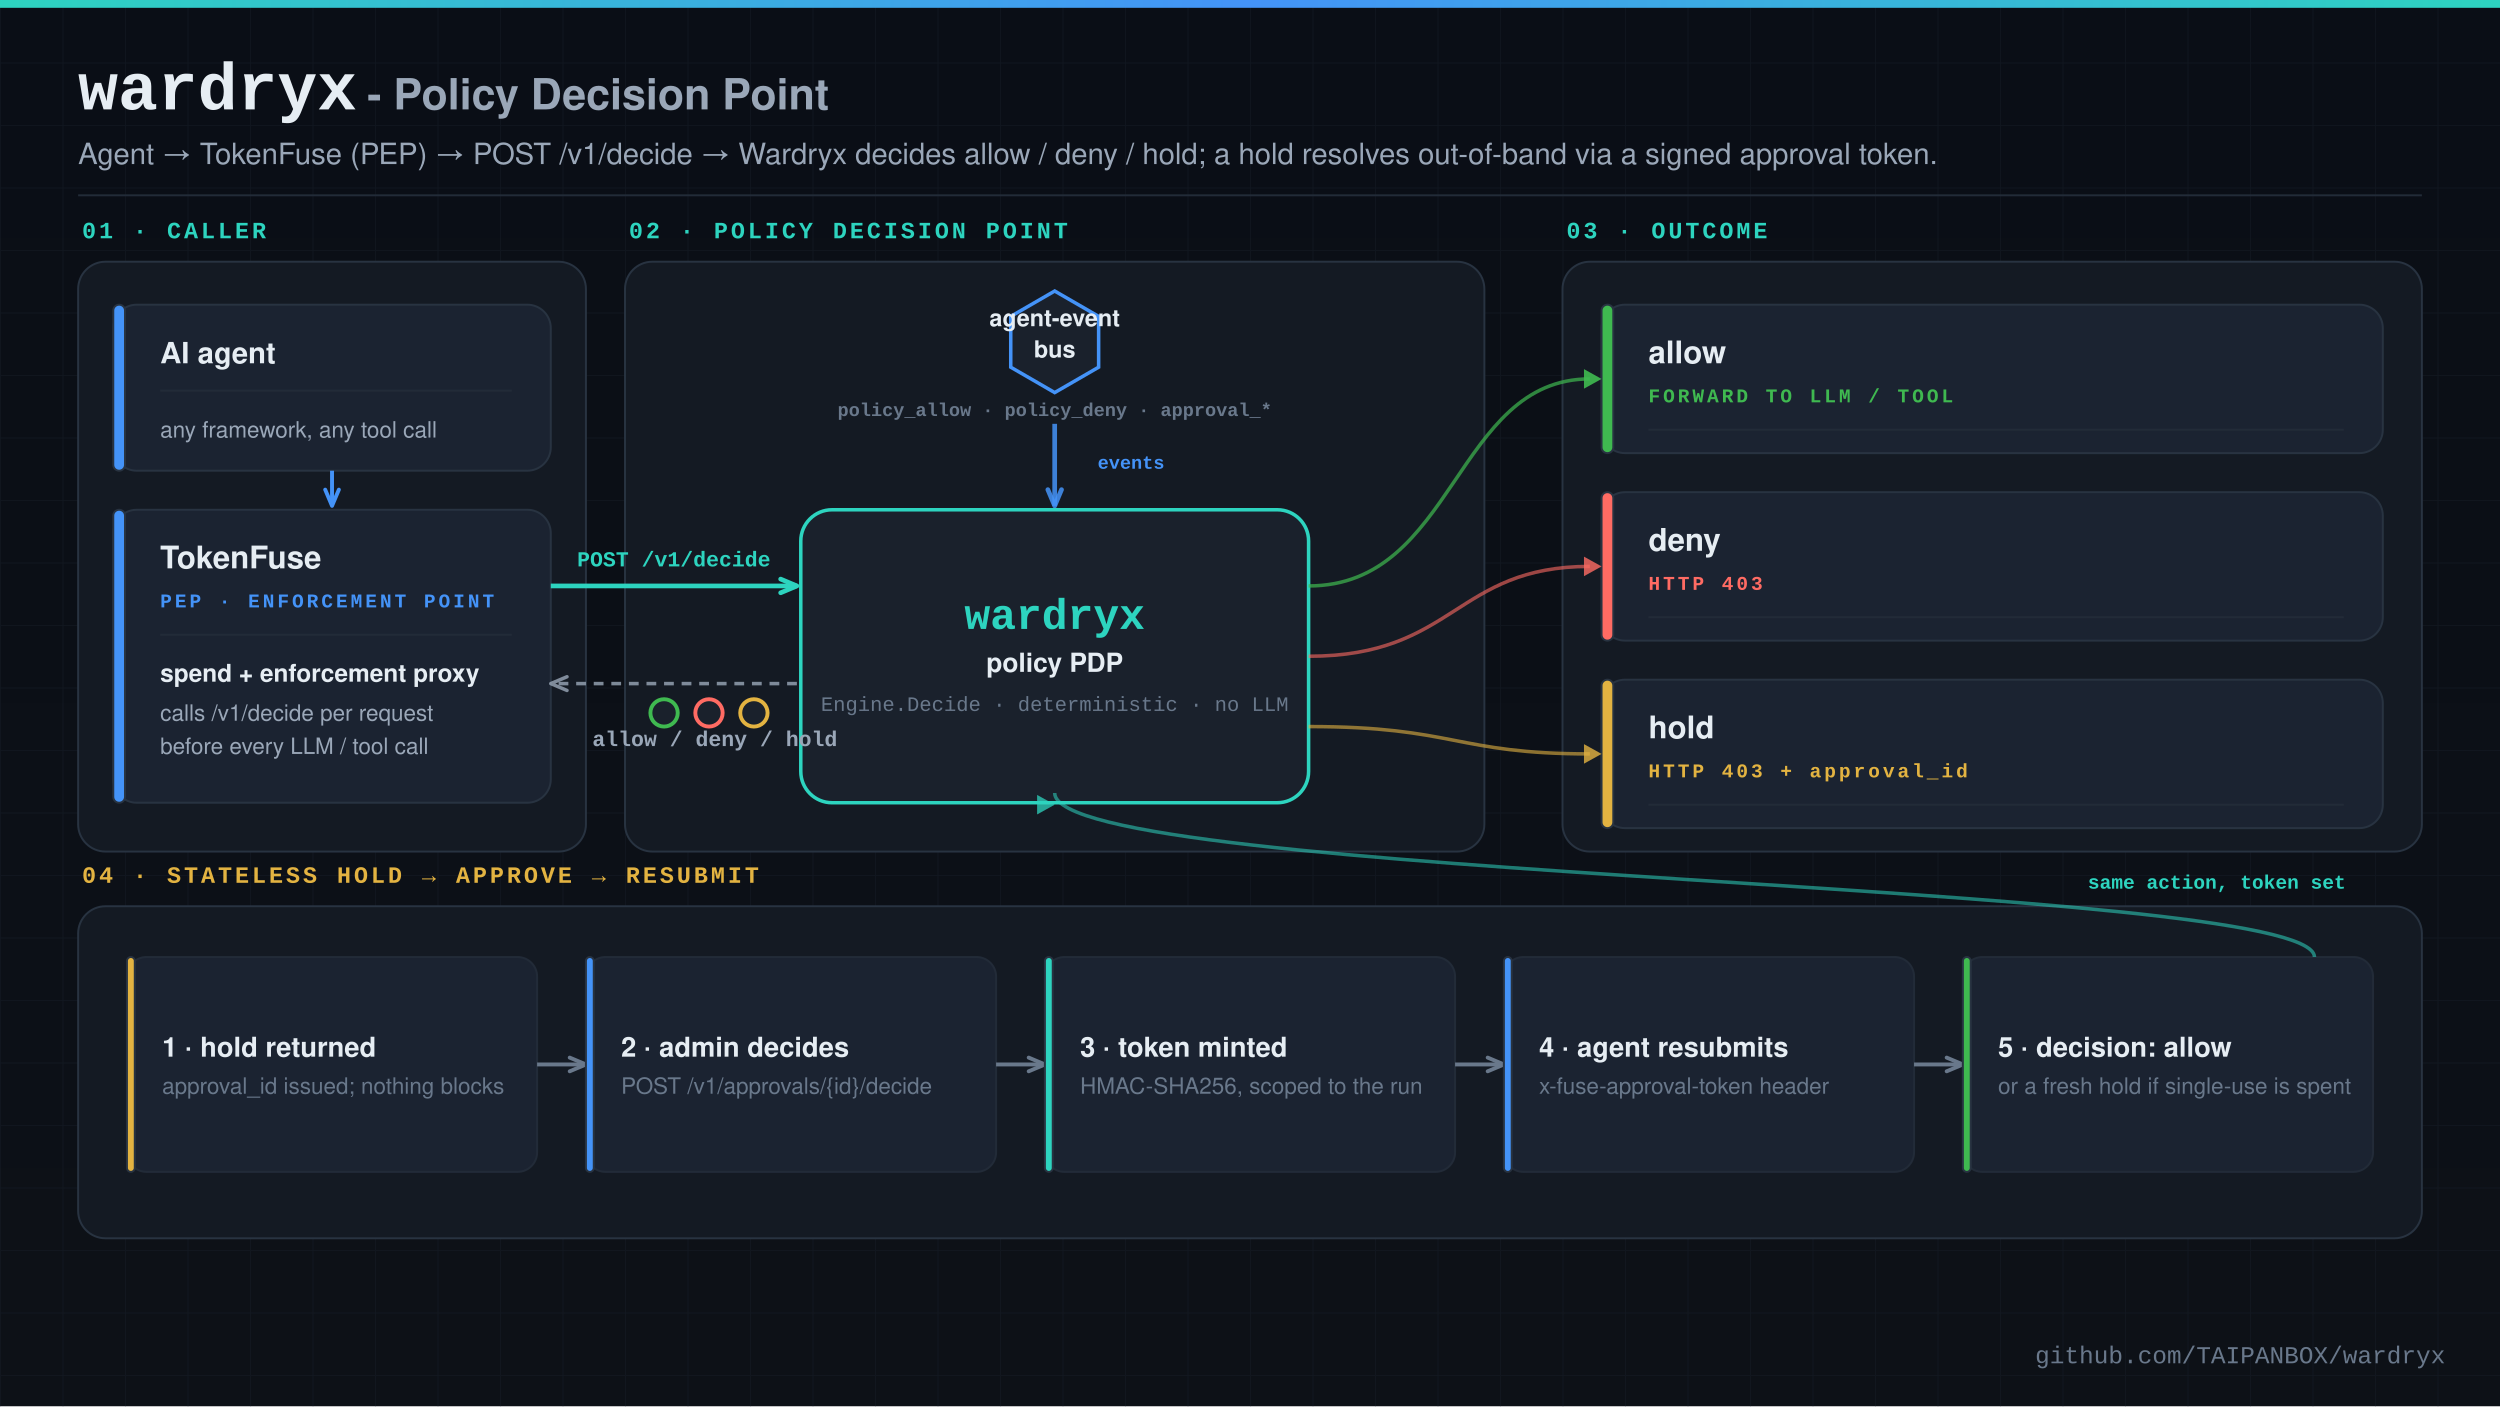
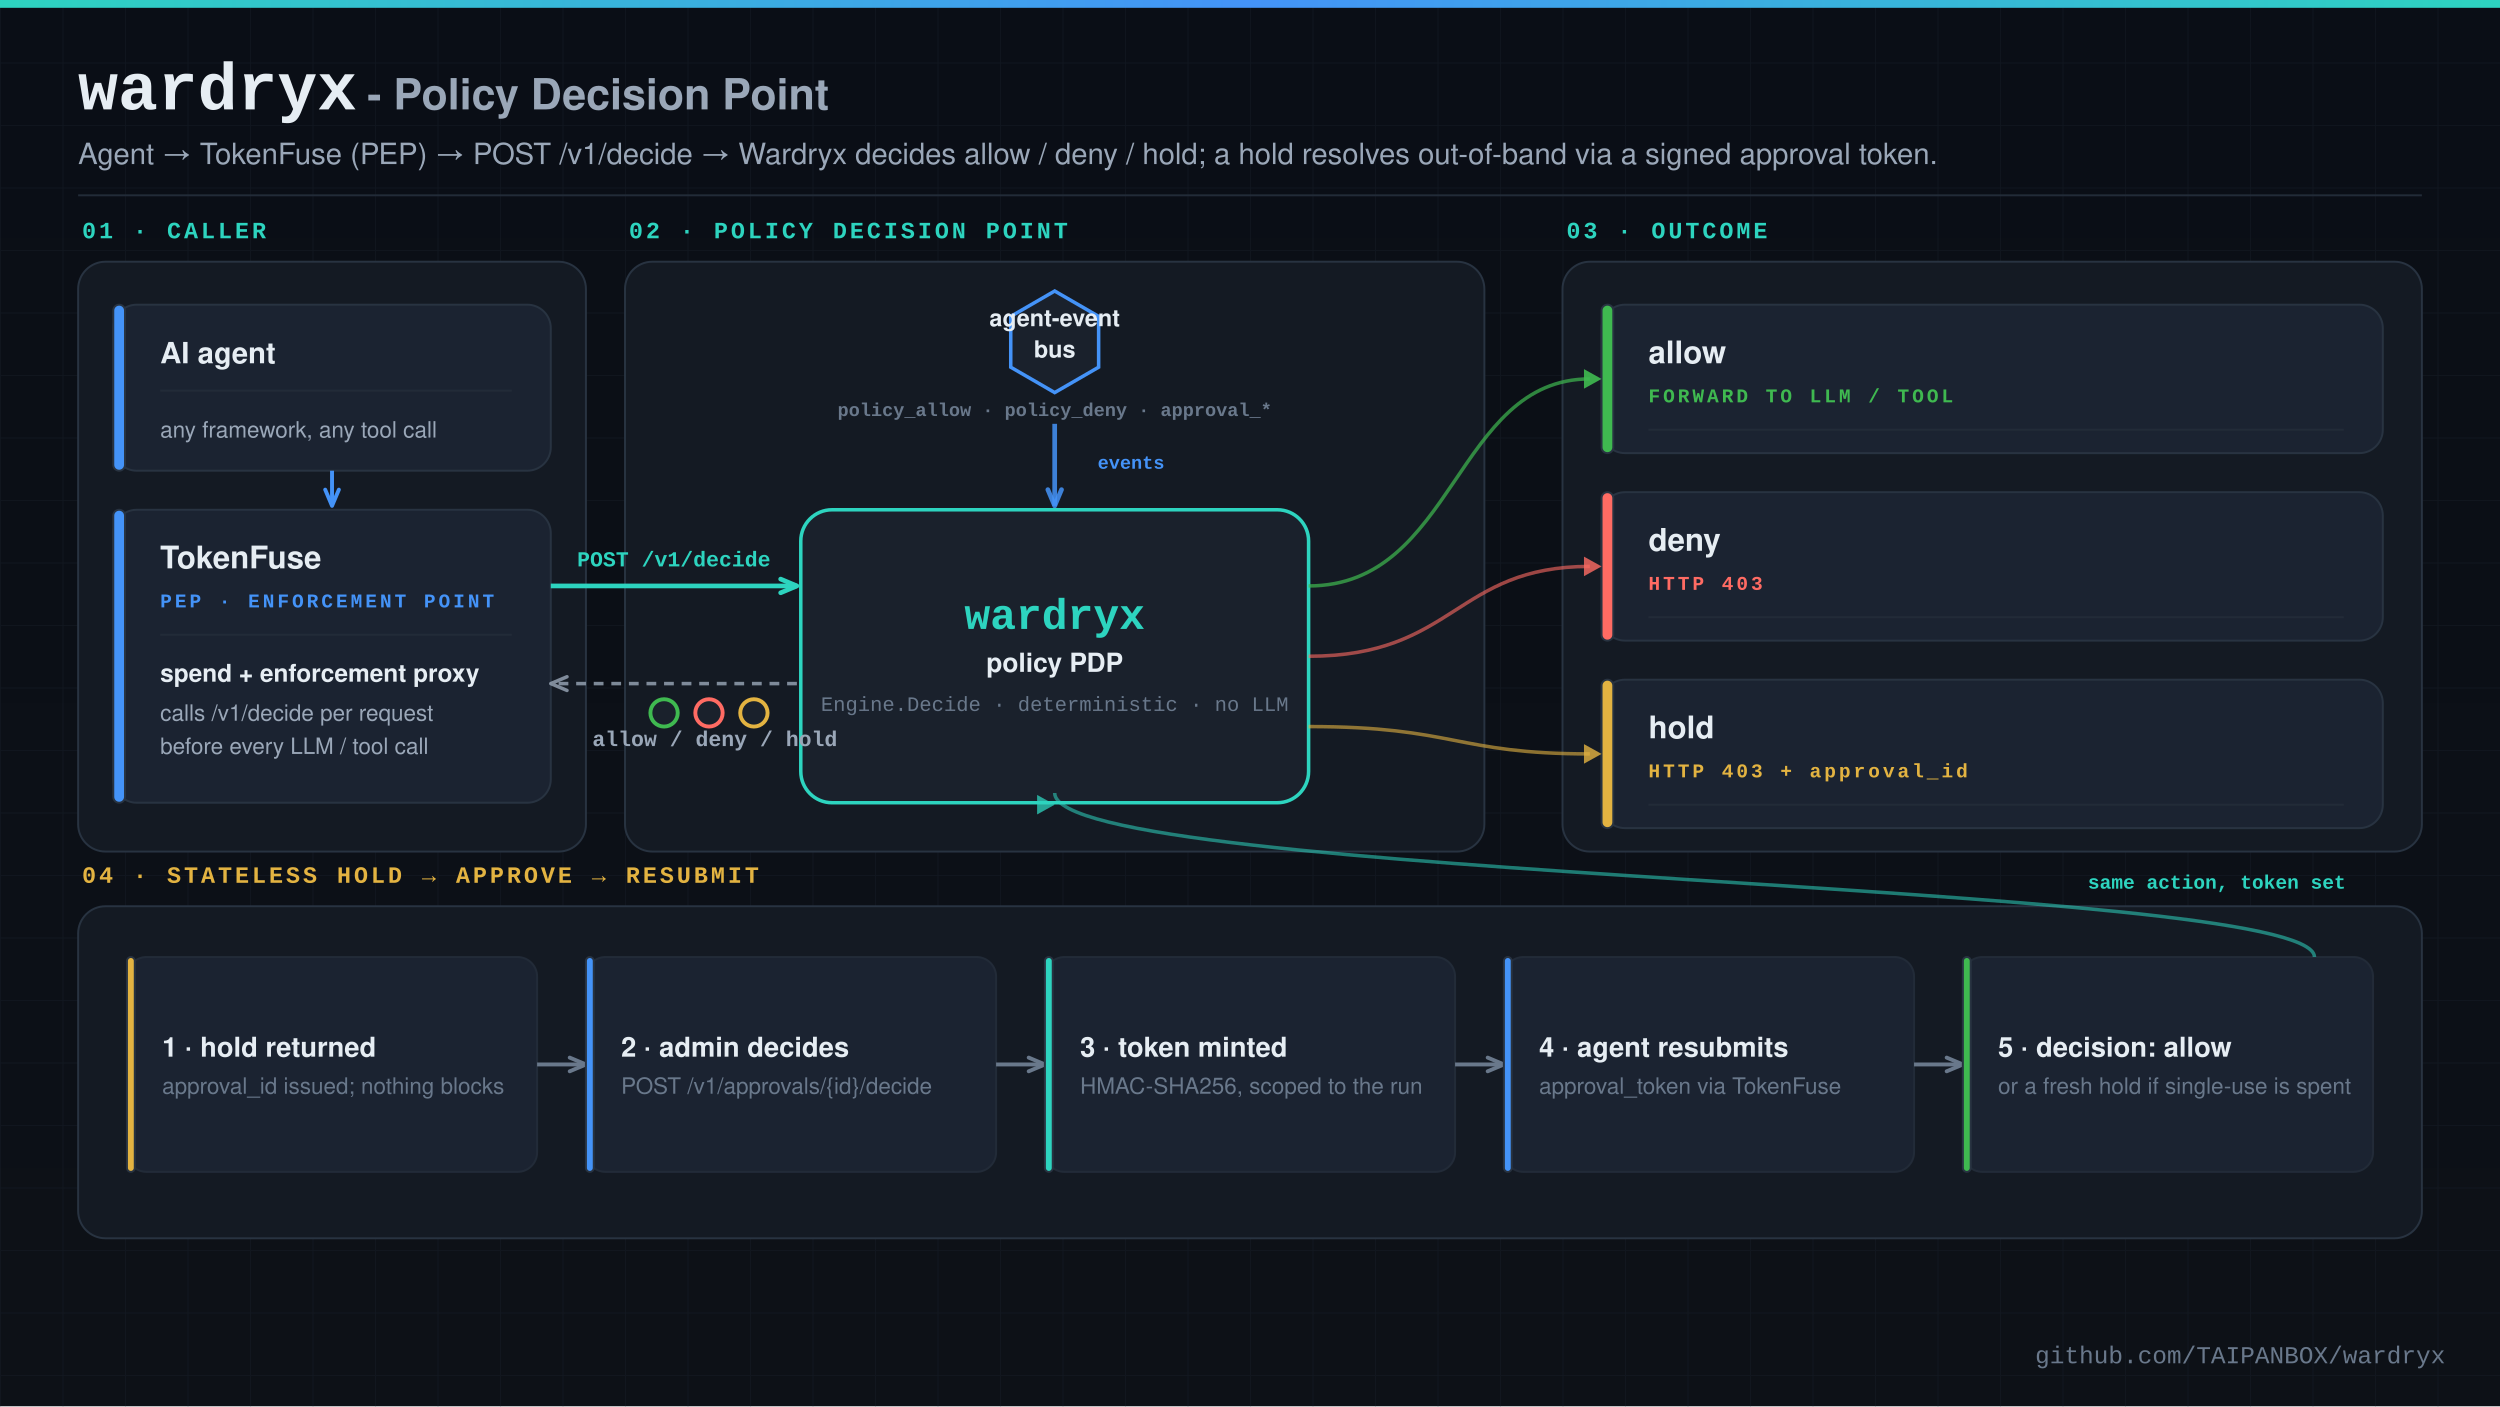
<svg xmlns="http://www.w3.org/2000/svg" width="1280" height="720" viewBox="0 0 1280 720" font-family="'Segoe UI', system-ui, -apple-system, Helvetica, Arial, sans-serif">
  <defs>
    <linearGradient id="bg" x1="0" y1="0" x2="0" y2="1">
      <stop offset="0" stop-color="#0a0e16" />
      <stop offset="1" stop-color="#0d1117" />
    </linearGradient>
    <linearGradient id="accent" x1="0" y1="0" x2="1" y2="0">
      <stop offset="0" stop-color="#2dd4bf" />
      <stop offset="0.5" stop-color="#4493f8" />
      <stop offset="1" stop-color="#2dd4bf" />
    </linearGradient>
    <pattern id="grid" width="32" height="32" patternUnits="userSpaceOnUse">
      <path d="M 32 0 L 0 0 0 32" fill="none" stroke="#161d27" stroke-width="1" />
    </pattern>
    <filter id="soft" x="-20%" y="-20%" width="140%" height="140%">
      <feDropShadow dx="0" dy="4" stdDeviation="8" flood-color="#000000" flood-opacity="0.45" />
    </filter>
    <filter id="glow" x="-60%" y="-60%" width="220%" height="220%">
      <feDropShadow dx="0" dy="0" stdDeviation="6" flood-color="#2dd4bf" flood-opacity="0.5" />
    </filter>
  </defs>
  <rect x="0" y="0" width="1280" height="720" rx="0" ry="0" fill="url(#bg)" />
  <rect x="0" y="0" width="1280" height="720" fill="url(#grid)" opacity="0.5" />
  <rect x="0" y="0" width="1280" height="4" fill="url(#accent)" />
  <text x="1252" y="698" font-size="12.5" fill="#69788b" font-family="'SF Mono','JetBrains Mono','Fira Code',Menlo,Consolas,'Liberation Mono',monospace" font-weight="400" text-anchor="end">github.com/TAIPANBOX/wardryx</text>
  <text x="40" y="56" font-size="34" fill="#e6edf3" font-family="'SF Mono','JetBrains Mono','Fira Code',Menlo,Consolas,'Liberation Mono',monospace" font-weight="700" text-anchor="start">wardryx</text>
  <text x="188" y="56" font-size="22" fill="#9aa7b8" font-family="'Segoe UI', system-ui, -apple-system, Helvetica, Arial, sans-serif" font-weight="600" text-anchor="start">- Policy Decision Point</text>
  <text x="40" y="84" font-size="15" fill="#9aa7b8" font-family="'Segoe UI', system-ui, -apple-system, Helvetica, Arial, sans-serif" font-weight="400" text-anchor="start">Agent → TokenFuse (PEP) → POST /v1/decide → Wardryx decides allow / deny / hold; a hold resolves out-of-band via a signed approval token.</text>
  <line x1="40" y1="100" x2="1240" y2="100" stroke="#222b38" stroke-width="1" />
  <text x="42" y="122" font-size="12" fill="#2dd4bf" font-family="'SF Mono','JetBrains Mono','Fira Code',Menlo,Consolas,'Liberation Mono',monospace" font-weight="700" text-anchor="start" letter-spacing="1.5">01 · CALLER</text>
  <text x="322" y="122" font-size="12" fill="#2dd4bf" font-family="'SF Mono','JetBrains Mono','Fira Code',Menlo,Consolas,'Liberation Mono',monospace" font-weight="700" text-anchor="start" letter-spacing="1.5">02 · POLICY DECISION POINT</text>
  <text x="802" y="122" font-size="12" fill="#2dd4bf" font-family="'SF Mono','JetBrains Mono','Fira Code',Menlo,Consolas,'Liberation Mono',monospace" font-weight="700" text-anchor="start" letter-spacing="1.5">03 · OUTCOME</text>
  <rect x="40" y="134" width="260" height="302" rx="14" ry="14" fill="#141a23" stroke="#283341" stroke-width="1" filter="soft" />
  <rect x="320" y="134" width="440" height="302" rx="14" ry="14" fill="#141a23" stroke="#283341" stroke-width="1" filter="soft" />
  <rect x="800" y="134" width="440" height="302" rx="14" ry="14" fill="#141a23" stroke="#283341" stroke-width="1" filter="soft" />
  <rect x="58" y="156" width="224" height="85" rx="12" ry="12" fill="#1b2331" stroke="#283341" stroke-width="1" filter="soft" />
  <rect x="58" y="156" width="6" height="85" rx="3" ry="3" fill="#4493f8" stroke="#283341" stroke-width="1" />
  <text x="82" y="186" font-size="15" fill="#e6edf3" font-family="'Segoe UI', system-ui, -apple-system, Helvetica, Arial, sans-serif" font-weight="700" text-anchor="start">AI agent</text>
  <line x1="82" y1="200" x2="262" y2="200" stroke="#222b38" stroke-width="1" />
  <text x="82" y="224" font-size="11.5" fill="#9aa7b8" font-family="'Segoe UI', system-ui, -apple-system, Helvetica, Arial, sans-serif" font-weight="400" text-anchor="start">any framework, any tool call</text>
  <line x1="170" y1="241" x2="170" y2="259" stroke="#4493f8" stroke-width="2" opacity="1" />
  <path d="M 170.0 259.0 L 166.5 250.7 M 170.0 259.0 L 173.5 250.7" fill="none" stroke="#4493f8" stroke-width="2" stroke-linecap="round" opacity="1" />
  <rect x="58" y="261" width="224" height="150" rx="12" ry="12" fill="#1b2331" stroke="#283341" stroke-width="1" filter="soft" />
  <rect x="58" y="261" width="6" height="150" rx="3" ry="3" fill="#4493f8" stroke="#283341" stroke-width="1" />
  <text x="82" y="291" font-size="16" fill="#e6edf3" font-family="'Segoe UI', system-ui, -apple-system, Helvetica, Arial, sans-serif" font-weight="700" text-anchor="start">TokenFuse</text>
  <text x="82" y="311" font-size="10" fill="#4493f8" font-family="'SF Mono','JetBrains Mono','Fira Code',Menlo,Consolas,'Liberation Mono',monospace" font-weight="700" text-anchor="start" letter-spacing="1.5">PEP · ENFORCEMENT POINT</text>
  <line x1="82" y1="325" x2="262" y2="325" stroke="#222b38" stroke-width="1" />
  <text x="82" y="349" font-size="12.5" fill="#e6edf3" font-family="'Segoe UI', system-ui, -apple-system, Helvetica, Arial, sans-serif" font-weight="600" text-anchor="start">spend + enforcement proxy</text>
  <text x="82" y="369" font-size="11.5" fill="#9aa7b8" font-family="'Segoe UI', system-ui, -apple-system, Helvetica, Arial, sans-serif" font-weight="400" text-anchor="start">calls /v1/decide per request</text>
  <text x="82" y="386" font-size="11.5" fill="#9aa7b8" font-family="'Segoe UI', system-ui, -apple-system, Helvetica, Arial, sans-serif" font-weight="400" text-anchor="start">before every LLM / tool call</text>
  <polygon points="562.5,188.0 540.0,201.0 517.5,188.0 517.5,162.0 540.0,149.0 562.5,162.0" fill="#1a212c" stroke="#4493f8" stroke-width="1.8" filter="soft" />
  <text x="540" y="167" font-size="12" fill="#e6edf3" font-family="'Segoe UI', system-ui, -apple-system, Helvetica, Arial, sans-serif" font-weight="700" text-anchor="middle">agent-event</text>
  <text x="540" y="183" font-size="12" fill="#e6edf3" font-family="'Segoe UI', system-ui, -apple-system, Helvetica, Arial, sans-serif" font-weight="700" text-anchor="middle">bus</text>
  <text x="540" y="213" font-size="9.5" fill="#69788b" font-family="'SF Mono','JetBrains Mono','Fira Code',Menlo,Consolas,'Liberation Mono',monospace" font-weight="600" text-anchor="middle">policy_allow · policy_deny · approval_*</text>
  <line x1="540" y1="217" x2="540" y2="259" stroke="#4493f8" stroke-width="2.4" opacity="0.85" />
  <path d="M 540.0 259.0 L 536.5 250.7 M 540.0 259.0 L 543.5 250.7" fill="none" stroke="#4493f8" stroke-width="2.4" stroke-linecap="round" opacity="0.85" />
  <text x="562" y="240" font-size="9.5" fill="#4493f8" font-family="'SF Mono','JetBrains Mono','Fira Code',Menlo,Consolas,'Liberation Mono',monospace" font-weight="600" text-anchor="start">events</text>
  <rect x="410.0" y="261.0" width="260" height="150" rx="16" ry="16" fill="#1a212c" stroke="#2dd4bf" stroke-width="1.8" filter="glow" />
  <text x="540" y="322" font-size="22" fill="#2dd4bf" font-family="'SF Mono','JetBrains Mono','Fira Code',Menlo,Consolas,'Liberation Mono',monospace" font-weight="700" text-anchor="middle">wardryx</text>
  <text x="540" y="344" font-size="13.5" fill="#e6edf3" font-family="'Segoe UI', system-ui, -apple-system, Helvetica, Arial, sans-serif" font-weight="600" text-anchor="middle">policy PDP</text>
  <text x="540" y="364" font-size="10.5" fill="#69788b" font-family="'SF Mono','JetBrains Mono','Fira Code',Menlo,Consolas,'Liberation Mono',monospace" font-weight="400" text-anchor="middle">Engine.Decide · deterministic · no LLM</text>
  <line x1="282" y1="300" x2="408" y2="300" stroke="#2dd4bf" stroke-width="2.4" opacity="1" />
  <path d="M 408.0 300.0 L 399.7 303.5 M 408.0 300.0 L 399.7 296.5" fill="none" stroke="#2dd4bf" stroke-width="2.4" stroke-linecap="round" opacity="1" />
  <text x="345" y="290" font-size="11" fill="#2dd4bf" font-family="'SF Mono','JetBrains Mono','Fira Code',Menlo,Consolas,'Liberation Mono',monospace" font-weight="600" text-anchor="middle">POST /v1/decide</text>
  <line x1="408" y1="350" x2="282" y2="350" stroke="#9aa7b8" stroke-width="1.8" opacity="0.8" stroke-dasharray="5,4" />
  <path d="M 282.0 350.0 L 290.3 346.5 M 282.0 350.0 L 290.3 353.5" fill="none" stroke="#9aa7b8" stroke-width="1.8" stroke-linecap="round" opacity="0.8" />
  <text x="366" y="382" font-size="11" fill="#9aa7b8" font-family="'SF Mono','JetBrains Mono','Fira Code',Menlo,Consolas,'Liberation Mono',monospace" font-weight="600" text-anchor="middle">allow / deny / hold</text>
  <circle cx="340" cy="365" r="7" fill="#1a212c" stroke="#3fb950" stroke-width="2" />
  <circle cx="363" cy="365" r="7" fill="#1a212c" stroke="#ff6b63" stroke-width="2" />
  <circle cx="386" cy="365" r="7" fill="#1a212c" stroke="#e3b341" stroke-width="2" />
  <rect x="820" y="156" width="400" height="76" rx="12" ry="12" fill="#1b2331" stroke="#283341" stroke-width="1" filter="soft" />
  <rect x="820" y="156" width="6" height="76" rx="3" ry="3" fill="#3fb950" stroke="#283341" stroke-width="1" />
  <text x="844" y="186" font-size="16" fill="#e6edf3" font-family="'Segoe UI', system-ui, -apple-system, Helvetica, Arial, sans-serif" font-weight="700" text-anchor="start">allow</text>
  <text x="844" y="206" font-size="10" fill="#3fb950" font-family="'SF Mono','JetBrains Mono','Fira Code',Menlo,Consolas,'Liberation Mono',monospace" font-weight="700" text-anchor="start" letter-spacing="1.5">FORWARD TO LLM / TOOL</text>
  <line x1="844" y1="220" x2="1200" y2="220" stroke="#222b38" stroke-width="1" />
  <rect x="820" y="252" width="400" height="76" rx="12" ry="12" fill="#1b2331" stroke="#283341" stroke-width="1" filter="soft" />
  <rect x="820" y="252" width="6" height="76" rx="3" ry="3" fill="#ff6b63" stroke="#283341" stroke-width="1" />
  <text x="844" y="282" font-size="16" fill="#e6edf3" font-family="'Segoe UI', system-ui, -apple-system, Helvetica, Arial, sans-serif" font-weight="700" text-anchor="start">deny</text>
  <text x="844" y="302" font-size="10" fill="#ff6b63" font-family="'SF Mono','JetBrains Mono','Fira Code',Menlo,Consolas,'Liberation Mono',monospace" font-weight="700" text-anchor="start" letter-spacing="1.5">HTTP 403</text>
  <line x1="844" y1="316" x2="1200" y2="316" stroke="#222b38" stroke-width="1" />
  <rect x="820" y="348" width="400" height="76" rx="12" ry="12" fill="#1b2331" stroke="#283341" stroke-width="1" filter="soft" />
  <rect x="820" y="348" width="6" height="76" rx="3" ry="3" fill="#e3b341" stroke="#283341" stroke-width="1" />
  <text x="844" y="378" font-size="16" fill="#e6edf3" font-family="'Segoe UI', system-ui, -apple-system, Helvetica, Arial, sans-serif" font-weight="700" text-anchor="start">hold</text>
  <text x="844" y="398" font-size="10" fill="#e3b341" font-family="'SF Mono','JetBrains Mono','Fira Code',Menlo,Consolas,'Liberation Mono',monospace" font-weight="700" text-anchor="start" letter-spacing="1.5">HTTP 403 + approval_id</text>
  <line x1="844" y1="412" x2="1200" y2="412" stroke="#222b38" stroke-width="1" />
  <path d="M 670 300 C 745.0 300, 745.0 194, 814 194" fill="none" stroke="#3fb950" stroke-width="1.8" opacity="0.7" />
  <path d="M 820 194 l -9 -5 l 0 10 z" fill="#3fb950" opacity="0.9" />
  <path d="M 670 336 C 745.0 336, 745.0 290, 814 290" fill="none" stroke="#ff6b63" stroke-width="1.8" opacity="0.6" />
  <path d="M 820 290 l -9 -5 l 0 10 z" fill="#ff6b63" opacity="0.8" />
  <path d="M 670 372 C 745.0 372, 745.0 386, 814 386" fill="none" stroke="#e3b341" stroke-width="1.8" opacity="0.6" />
  <path d="M 820 386 l -9 -5 l 0 10 z" fill="#e3b341" opacity="0.8" />
  <text x="42" y="452" font-size="12" fill="#e3b341" font-family="'SF Mono','JetBrains Mono','Fira Code',Menlo,Consolas,'Liberation Mono',monospace" font-weight="700" text-anchor="start" letter-spacing="1.5">04 · STATELESS HOLD → APPROVE → RESUBMIT</text>
  <rect x="40" y="464" width="1200" height="170" rx="14" ry="14" fill="#141a23" stroke="#283341" stroke-width="1" filter="soft" />
  <rect x="65" y="490" width="210" height="110" rx="10" ry="10" fill="#1b2331" stroke="#222b38" stroke-width="1" />
  <rect x="65" y="490" width="4" height="110" rx="2" ry="2" fill="#e3b341" stroke="#283341" stroke-width="1" />
  <text x="83" y="541.0" font-size="14" fill="#e6edf3" font-family="'Segoe UI', system-ui, -apple-system, Helvetica, Arial, sans-serif" font-weight="600" text-anchor="start">1 · hold returned</text>
  <text x="83" y="560.0" font-size="11.5" fill="#69788b" font-family="'Segoe UI', system-ui, -apple-system, Helvetica, Arial, sans-serif" font-weight="400" text-anchor="start">approval_id issued; nothing blocks</text>
  <line x1="275" y1="545" x2="300" y2="545" stroke="#69788b" stroke-width="2" opacity="1" />
  <path d="M 300.0 545.0 L 291.7 548.5 M 300.0 545.0 L 291.7 541.5" fill="none" stroke="#69788b" stroke-width="2" stroke-linecap="round" opacity="1" />
  <rect x="300" y="490" width="210" height="110" rx="10" ry="10" fill="#1b2331" stroke="#222b38" stroke-width="1" />
  <rect x="300" y="490" width="4" height="110" rx="2" ry="2" fill="#4493f8" stroke="#283341" stroke-width="1" />
  <text x="318" y="541.0" font-size="14" fill="#e6edf3" font-family="'Segoe UI', system-ui, -apple-system, Helvetica, Arial, sans-serif" font-weight="600" text-anchor="start">2 · admin decides</text>
  <text x="318" y="560.0" font-size="11.5" fill="#69788b" font-family="'Segoe UI', system-ui, -apple-system, Helvetica, Arial, sans-serif" font-weight="400" text-anchor="start">POST /v1/approvals/{id}/decide</text>
  <line x1="510" y1="545" x2="535" y2="545" stroke="#69788b" stroke-width="2" opacity="1" />
  <path d="M 535.0 545.0 L 526.7 548.5 M 535.0 545.0 L 526.7 541.5" fill="none" stroke="#69788b" stroke-width="2" stroke-linecap="round" opacity="1" />
  <rect x="535" y="490" width="210" height="110" rx="10" ry="10" fill="#1b2331" stroke="#222b38" stroke-width="1" />
  <rect x="535" y="490" width="4" height="110" rx="2" ry="2" fill="#2dd4bf" stroke="#283341" stroke-width="1" />
  <text x="553" y="541.0" font-size="14" fill="#e6edf3" font-family="'Segoe UI', system-ui, -apple-system, Helvetica, Arial, sans-serif" font-weight="600" text-anchor="start">3 · token minted</text>
  <text x="553" y="560.0" font-size="11.5" fill="#69788b" font-family="'Segoe UI', system-ui, -apple-system, Helvetica, Arial, sans-serif" font-weight="400" text-anchor="start">HMAC-SHA256, scoped to the run</text>
  <line x1="745" y1="545" x2="770" y2="545" stroke="#69788b" stroke-width="2" opacity="1" />
  <path d="M 770.0 545.0 L 761.7 548.5 M 770.0 545.0 L 761.7 541.5" fill="none" stroke="#69788b" stroke-width="2" stroke-linecap="round" opacity="1" />
  <rect x="770" y="490" width="210" height="110" rx="10" ry="10" fill="#1b2331" stroke="#222b38" stroke-width="1" />
  <rect x="770" y="490" width="4" height="110" rx="2" ry="2" fill="#4493f8" stroke="#283341" stroke-width="1" />
  <text x="788" y="541.0" font-size="14" fill="#e6edf3" font-family="'Segoe UI', system-ui, -apple-system, Helvetica, Arial, sans-serif" font-weight="600" text-anchor="start">4 · agent resubmits</text>
-   <text x="788" y="560.0" font-size="11.5" fill="#69788b" font-family="'Segoe UI', system-ui, -apple-system, Helvetica, Arial, sans-serif" font-weight="400" text-anchor="start">x-fuse-approval-token header</text>
+   <text x="788" y="560.0" font-size="11.5" fill="#69788b" font-family="'Segoe UI', system-ui, -apple-system, Helvetica, Arial, sans-serif" font-weight="400" text-anchor="start">approval_token via TokenFuse</text>
  <line x1="980" y1="545" x2="1005" y2="545" stroke="#69788b" stroke-width="2" opacity="1" />
  <path d="M 1005.0 545.0 L 996.7 548.5 M 1005.0 545.0 L 996.7 541.5" fill="none" stroke="#69788b" stroke-width="2" stroke-linecap="round" opacity="1" />
  <rect x="1005" y="490" width="210" height="110" rx="10" ry="10" fill="#1b2331" stroke="#222b38" stroke-width="1" />
  <rect x="1005" y="490" width="4" height="110" rx="2" ry="2" fill="#3fb950" stroke="#283341" stroke-width="1" />
  <text x="1023" y="541.0" font-size="14" fill="#e6edf3" font-family="'Segoe UI', system-ui, -apple-system, Helvetica, Arial, sans-serif" font-weight="600" text-anchor="start">5 · decision: allow</text>
  <text x="1023" y="560.0" font-size="11.5" fill="#69788b" font-family="'Segoe UI', system-ui, -apple-system, Helvetica, Arial, sans-serif" font-weight="400" text-anchor="start">or a fresh hold if single-use is spent</text>
  <path d="M 1185 490 C 1185 451.0, 540 451.0, 540 406" fill="none" stroke="#2dd4bf" stroke-width="1.8" opacity="0.55" />
  <path d="M 540 412 l -9 -5 l 0 10 z" fill="#2dd4bf" opacity="0.75" />
  <text x="1135" y="455" font-size="10" fill="#2dd4bf" font-family="'SF Mono','JetBrains Mono','Fira Code',Menlo,Consolas,'Liberation Mono',monospace" font-weight="600" text-anchor="middle">same action, token set</text>
</svg>
